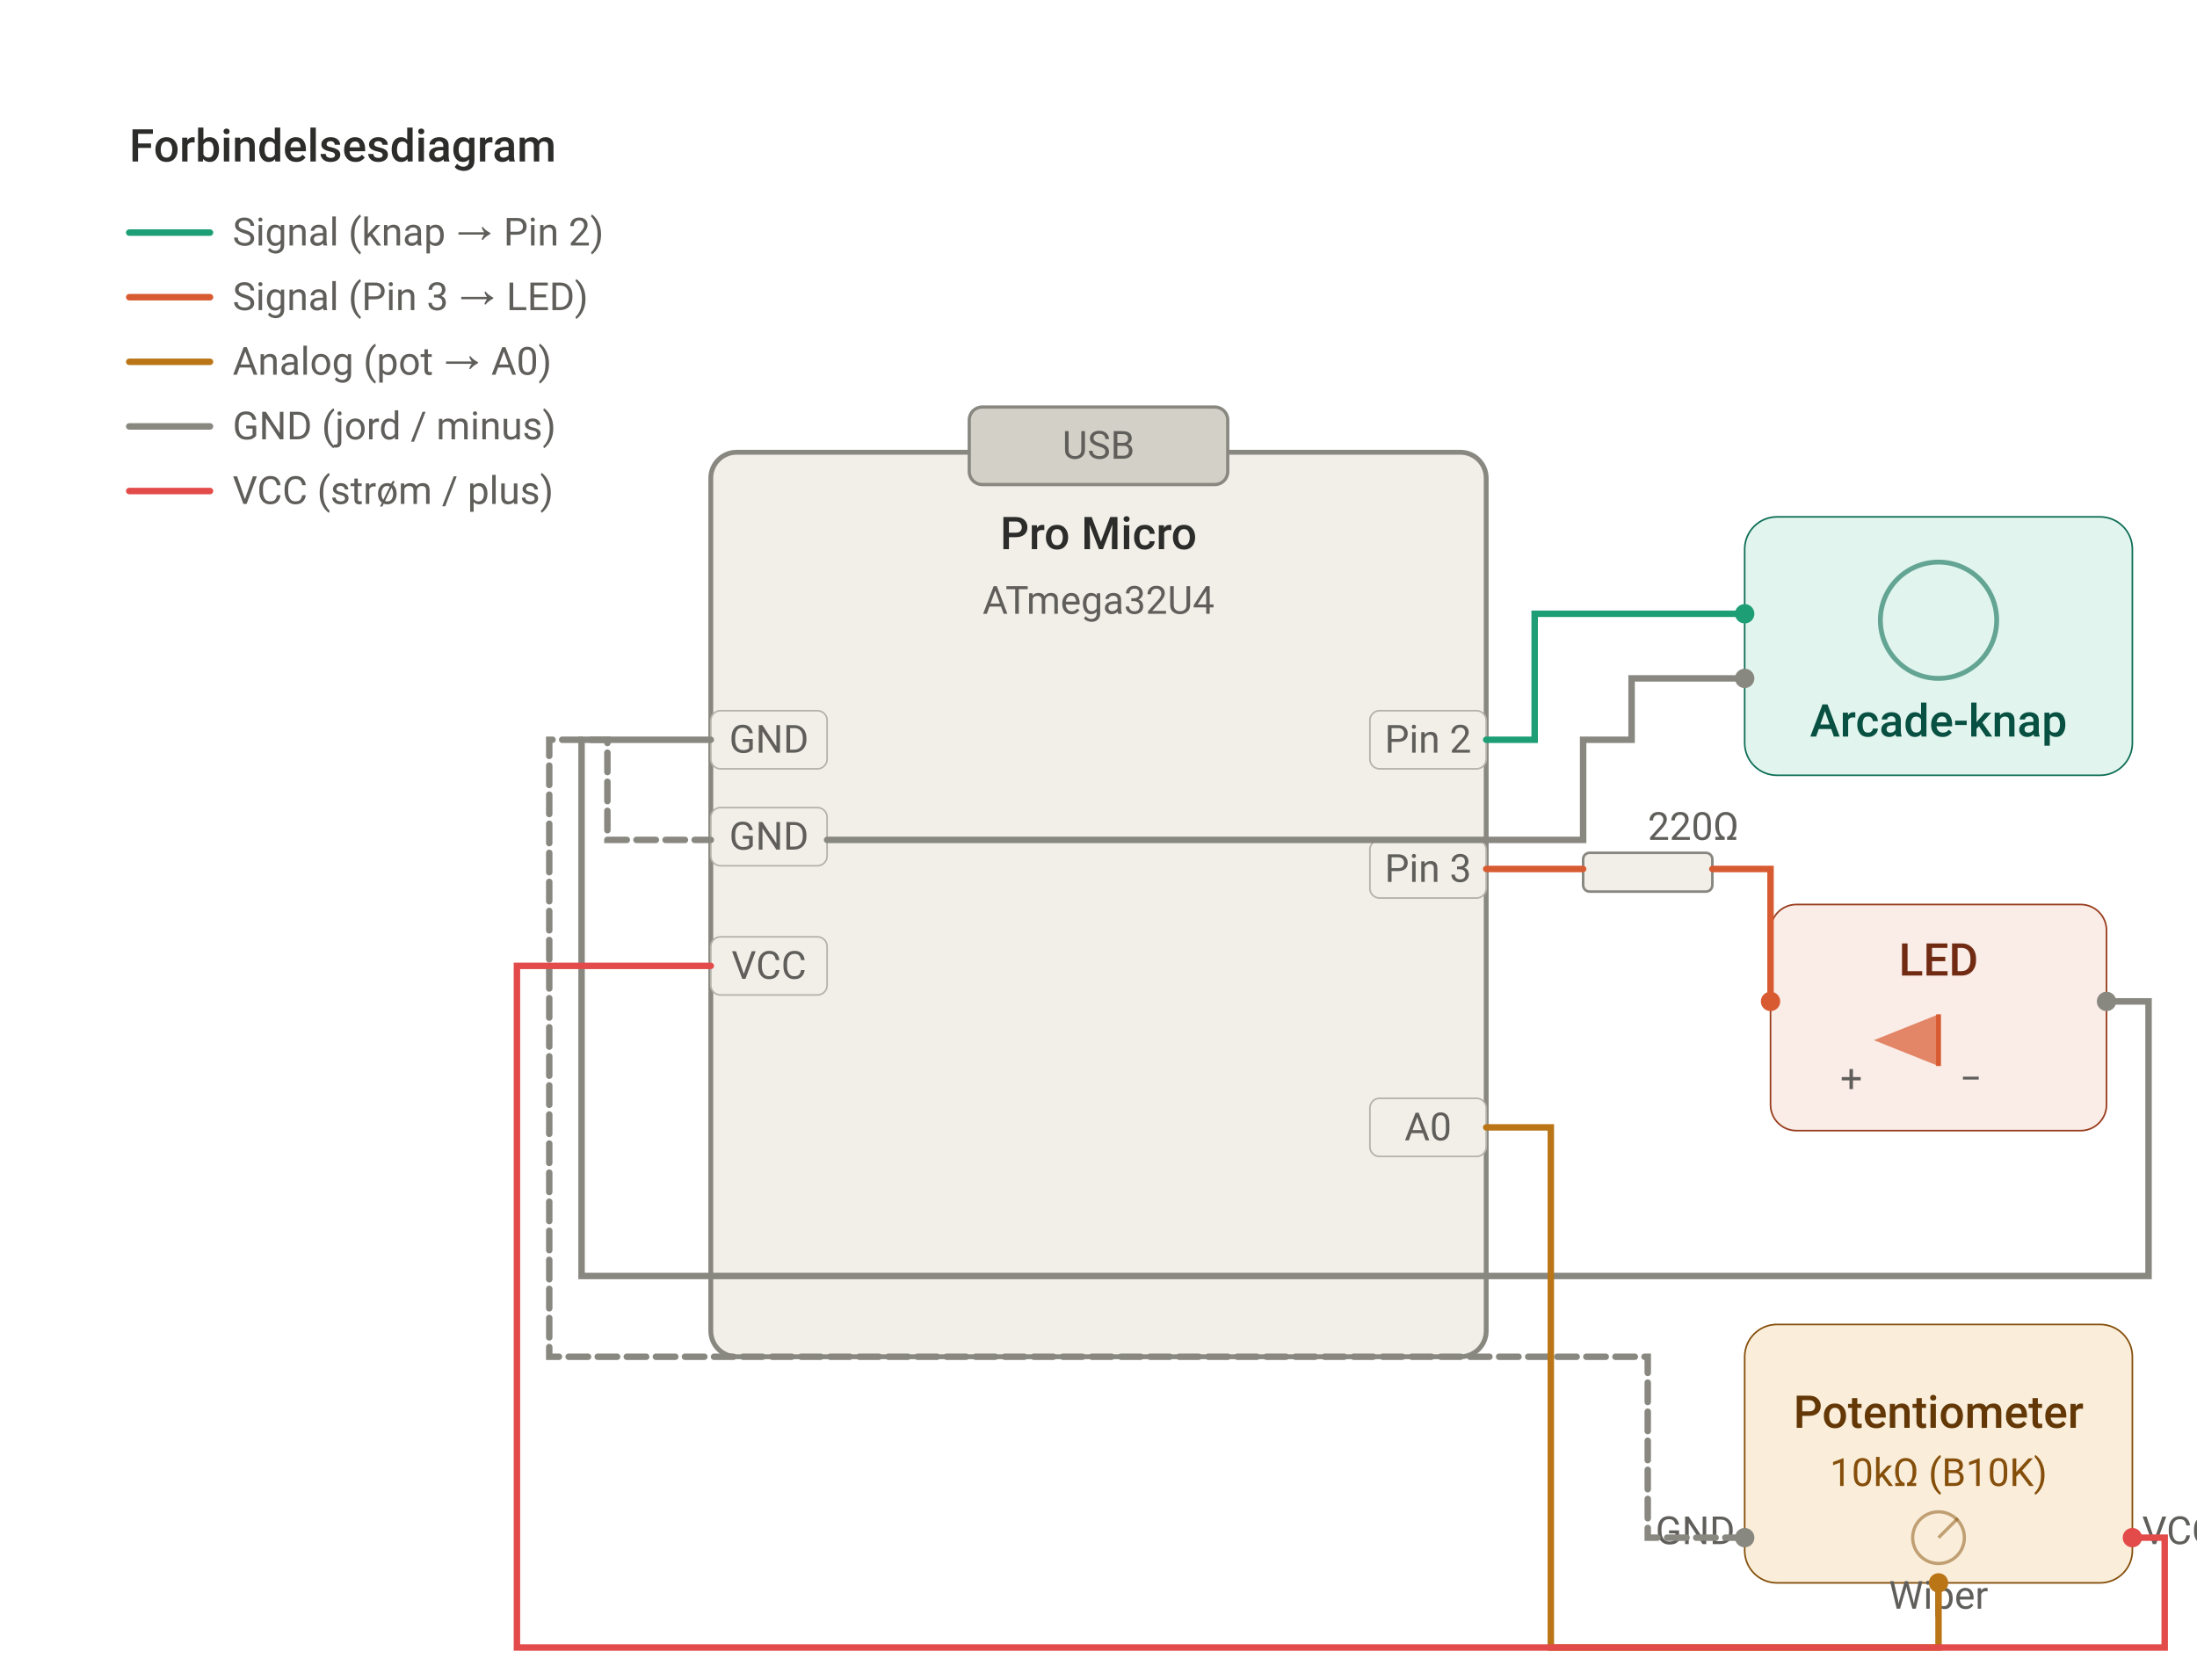
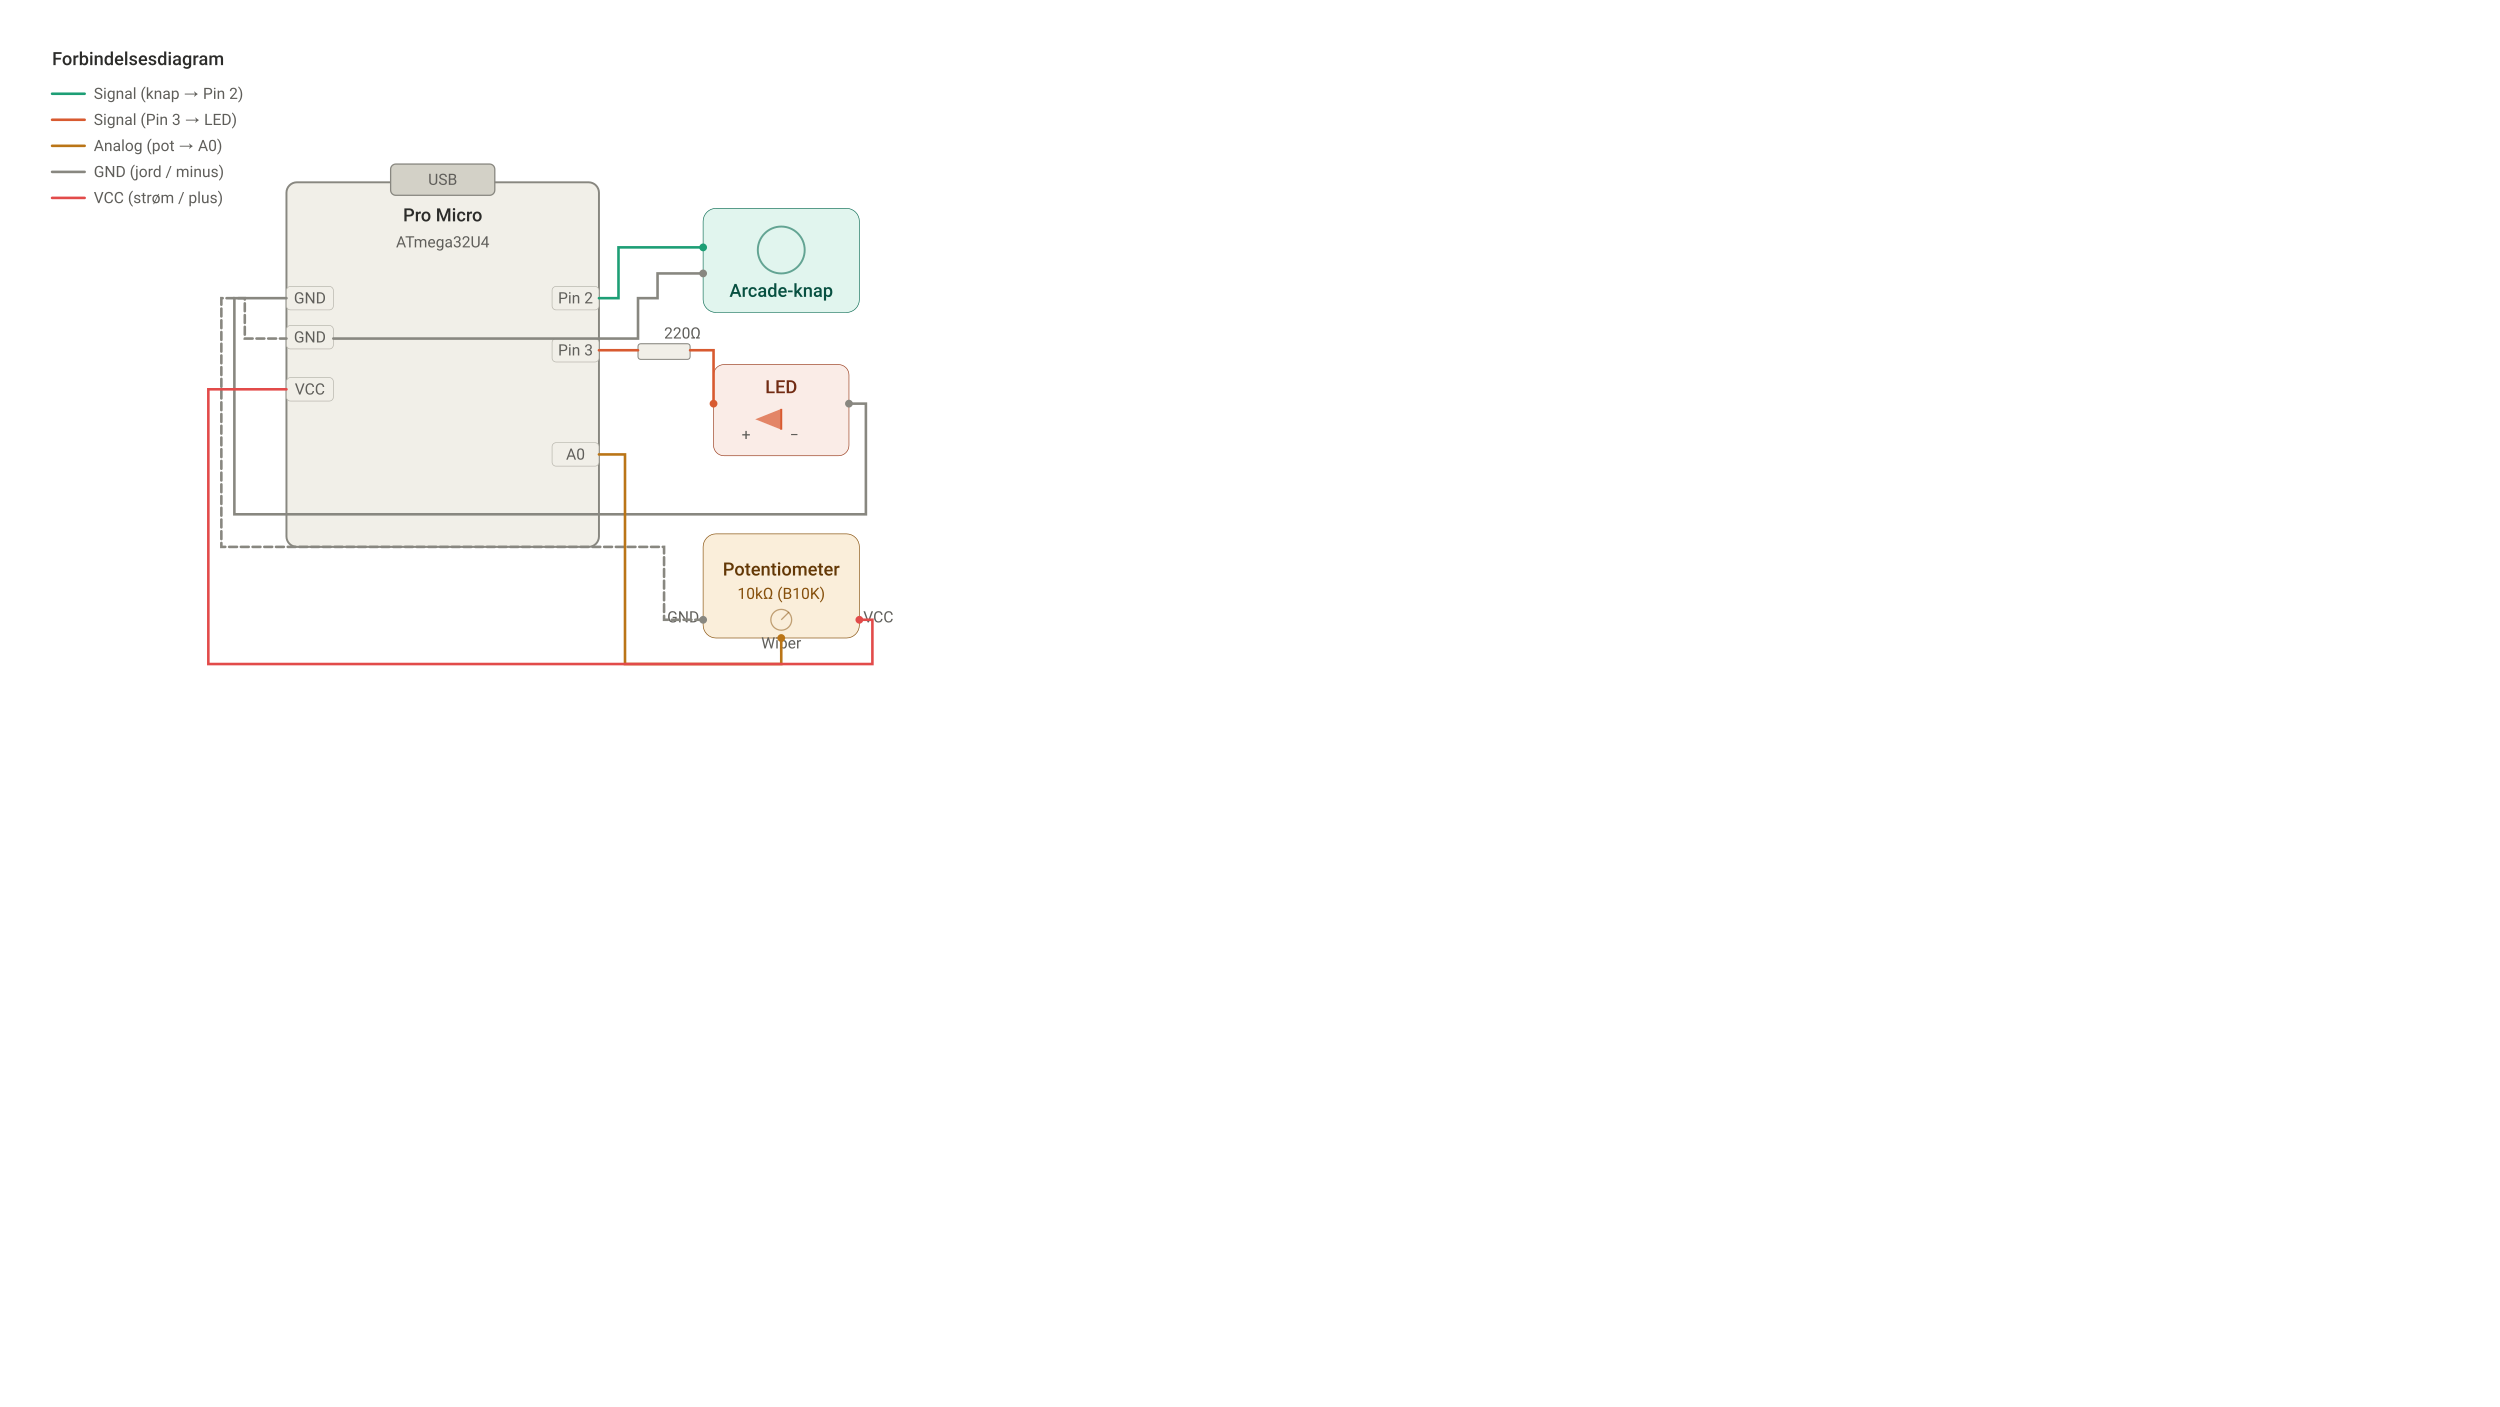
- <svg xmlns="http://www.w3.org/2000/svg" width="100%" viewBox="0 0 680 520">
+ <svg xmlns="http://www.w3.org/2000/svg" width="100%" viewBox="0 0 1920 1080">
  <style>
  svg { font-family: -apple-system, BlinkMacSystemFont, "Segoe UI", Roboto, Helvetica, Arial, sans-serif; }
  .th { font-size: 14px; font-weight: 500; fill: #2C2C2A; }
  .ts { font-size: 12px; font-weight: 400; fill: #5F5E5A; }
  .board-body { fill: #F1EFE8; stroke: #888780; stroke-width: 1.5; }
  .pin { fill: #F1EFE8; stroke: #B4B2A9; stroke-width: 0.5; }
  .usb { fill: #D3D1C7; stroke: #888780; stroke-width: 1; }
  .teal-box { fill: #E1F5EE; stroke: #0F6E56; stroke-width: 0.5; }
  .teal-title { font-size: 14px; font-weight: 500; fill: #085041; }
  .teal-shape { fill: none; stroke: #0F6E56; stroke-width: 1.5; opacity: 0.6; }
  .coral-box { fill: #FAECE7; stroke: #993C1D; stroke-width: 0.5; }
  .coral-title { font-size: 14px; font-weight: 500; fill: #712B13; }
  .amber-box { fill: #FAEEDA; stroke: #854F0B; stroke-width: 0.5; }
  .amber-title { font-size: 14px; font-weight: 500; fill: #633806; }
  .amber-sub { font-size: 12px; font-weight: 400; fill: #854F0B; }
  .resistor { fill: #F1EFE8; stroke: #888780; stroke-width: 0.8; }
</style>
  <rect class="board-body" x="220" y="140" width="240" height="280" rx="8" />
  <text class="th" x="340" y="170" text-anchor="middle">Pro Micro</text>
  <text class="ts" x="340" y="190" text-anchor="middle">ATmega32U4</text>
  <rect class="usb" x="300" y="126" width="80" height="24" rx="4" />
  <text class="ts" x="340" y="142" text-anchor="middle">USB</text>
  <rect class="pin" x="220" y="220" width="36" height="18" rx="3" />
  <text class="ts" x="238" y="233" text-anchor="middle">GND</text>
  <rect class="pin" x="220" y="250" width="36" height="18" rx="3" />
  <text class="ts" x="238" y="263" text-anchor="middle">GND</text>
  <rect class="pin" x="220" y="290" width="36" height="18" rx="3" />
  <text class="ts" x="238" y="303" text-anchor="middle">VCC</text>
  <rect class="pin" x="424" y="220" width="36" height="18" rx="3" />
  <text class="ts" x="442" y="233" text-anchor="middle">Pin 2</text>
  <rect class="pin" x="424" y="260" width="36" height="18" rx="3" />
  <text class="ts" x="442" y="273" text-anchor="middle">Pin 3</text>
  <rect class="pin" x="424" y="340" width="36" height="18" rx="3" />
  <text class="ts" x="442" y="353" text-anchor="middle">A0</text>
  <rect class="teal-box" x="540" y="160" width="120" height="80" rx="10" />
  <circle class="teal-shape" cx="600" cy="192" r="18" />
  <text class="teal-title" x="600" y="228" text-anchor="middle">Arcade-knap</text>
  <path d="M540 190 L475 190 L475 229 L460 229" fill="none" stroke="#1D9E75" stroke-width="2" stroke-linecap="round" />
  <circle cx="540" cy="190" r="3" fill="#1D9E75" />
  <path d="M540 210 L505 210 L505 229 L490 229 L490 260 L280 260 L256 260" fill="none" stroke="#888780" stroke-width="2" stroke-linecap="round" />
  <circle cx="540" cy="210" r="3" fill="#888780" />
  <rect class="coral-box" x="548" y="280" width="104" height="70" rx="8" />
  <text class="coral-title" x="600" y="302" text-anchor="middle">LED</text>
  <polygon points="580,322 600,314 600,330" fill="#D85A30" opacity="0.7" />
  <line x1="600" y1="314" x2="600" y2="330" stroke="#D85A30" stroke-width="1.5" />
  <text class="ts" x="573" y="338" text-anchor="middle">+</text>
  <text class="ts" x="610" y="338" text-anchor="middle">−</text>
  <rect class="resistor" x="490" y="264" width="40" height="12" rx="2" />
  <text class="ts" x="510" y="260">220Ω</text>
  <path d="M460 269 L490 269" fill="none" stroke="#D85A30" stroke-width="2" stroke-linecap="round" />
  <path d="M530 269 L548 269 L548 310" fill="none" stroke="#D85A30" stroke-width="2" stroke-linecap="round" />
  <circle cx="548" cy="310" r="3" fill="#D85A30" />
  <path d="M652 310 L665 310 L665 395 L180 395 L180 229 L220 229" fill="none" stroke="#888780" stroke-width="2" stroke-linecap="round" />
  <circle cx="652" cy="310" r="3" fill="#888780" />
  <rect class="amber-box" x="540" y="410" width="120" height="80" rx="10" />
  <text class="amber-title" x="600" y="442" text-anchor="middle">Potentiometer</text>
  <text class="amber-sub" x="600" y="460" text-anchor="middle">10kΩ (B10K)</text>
  <circle cx="600" cy="476" r="8" fill="none" stroke="#854F0B" stroke-width="1" opacity="0.5" />
  <line x1="600" y1="476" x2="606" y2="470" stroke="#854F0B" stroke-width="1" opacity="0.5" />
  <text class="ts" x="537" y="478" text-anchor="end">GND</text>
  <text class="ts" x="600" y="498" text-anchor="middle">Wiper</text>
  <text class="ts" x="663" y="478" text-anchor="start">VCC</text>
  <path d="M540 476 L510 476 L510 420 L170 420 L170 229 L188 229 L188 260 L220 260" fill="none" stroke="#888780" stroke-width="2" stroke-linecap="round" stroke-dasharray="6 3" />
  <circle cx="540" cy="476" r="3" fill="#888780" />
  <path d="M600 490 L600 510 L480 510 L480 349 L460 349" fill="none" stroke="#BA7517" stroke-width="2" stroke-linecap="round" />
  <circle cx="600" cy="490" r="3" fill="#BA7517" />
  <path d="M660 476 L670 476 L670 510 L160 510 L160 299 L220 299" fill="none" stroke="#E24B4A" stroke-width="2" stroke-linecap="round" />
  <circle cx="660" cy="476" r="3" fill="#E24B4A" />
  <text class="th" x="40" y="50" text-anchor="start">Forbindelsesdiagram</text>
  <line x1="40" y1="72" x2="65" y2="72" stroke="#1D9E75" stroke-width="2" stroke-linecap="round" />
  <text class="ts" x="72" y="76">Signal (knap → Pin 2)</text>
  <line x1="40" y1="92" x2="65" y2="92" stroke="#D85A30" stroke-width="2" stroke-linecap="round" />
  <text class="ts" x="72" y="96">Signal (Pin 3 → LED)</text>
  <line x1="40" y1="112" x2="65" y2="112" stroke="#BA7517" stroke-width="2" stroke-linecap="round" />
  <text class="ts" x="72" y="116">Analog (pot → A0)</text>
  <line x1="40" y1="132" x2="65" y2="132" stroke="#888780" stroke-width="2" stroke-linecap="round" />
  <text class="ts" x="72" y="136">GND (jord / minus)</text>
  <line x1="40" y1="152" x2="65" y2="152" stroke="#E24B4A" stroke-width="2" stroke-linecap="round" />
  <text class="ts" x="72" y="156">VCC (strøm / plus)</text>
</svg>
